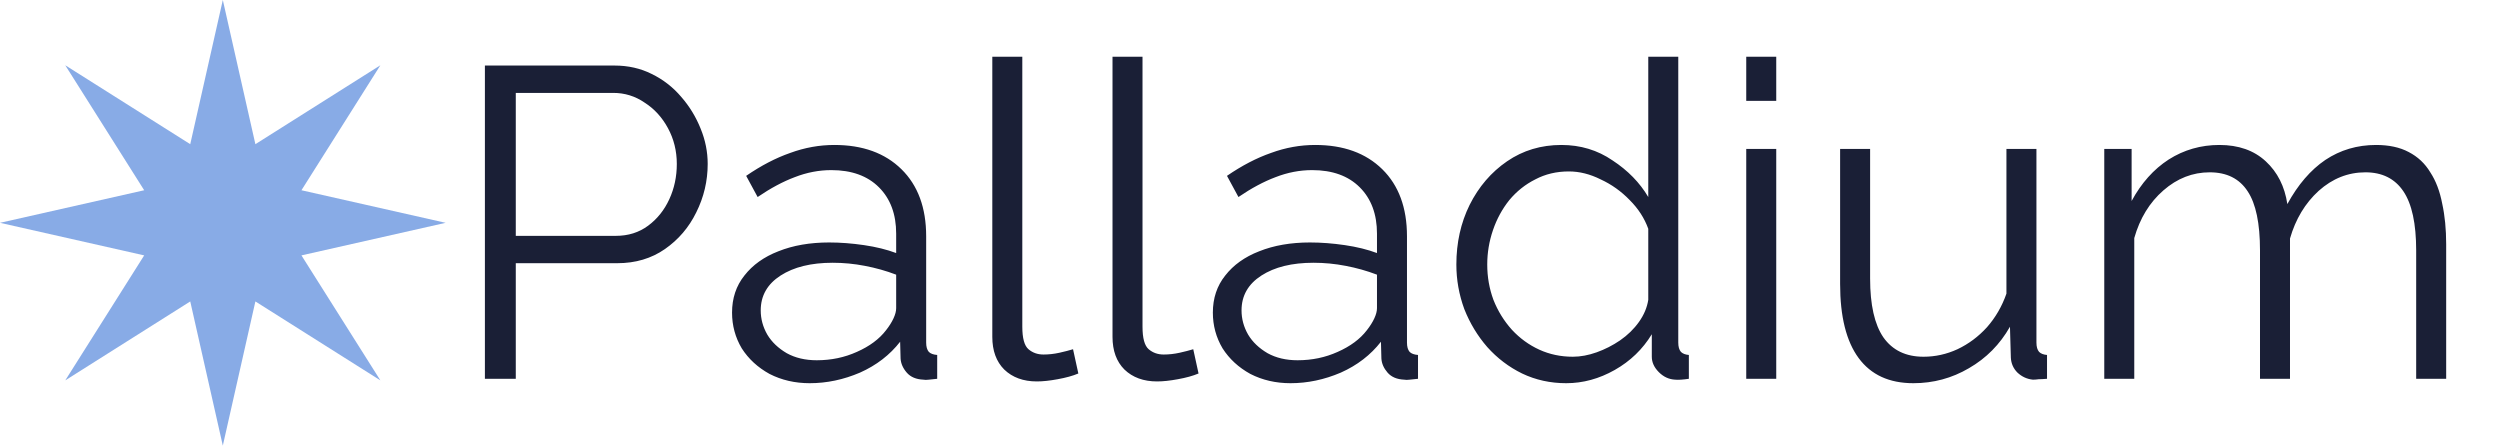
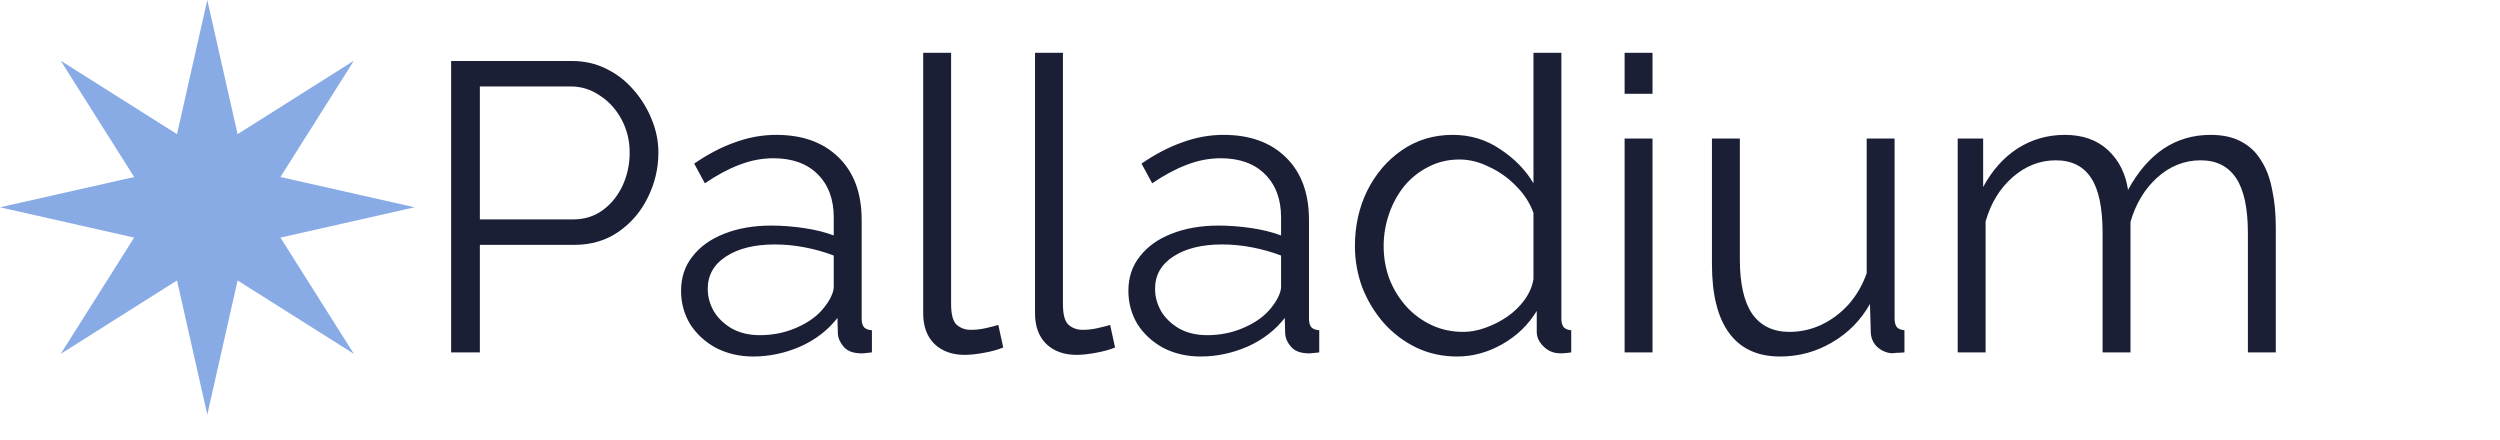
- <svg xmlns="http://www.w3.org/2000/svg" width="561" height="100" viewBox="0 0 561 100" fill="none">
+ <svg xmlns="http://www.w3.org/2000/svg" width="603" height="106" viewBox="0 0 603 106" fill="none">
  <path d="M108.811 85V14.71H137.917C140.953 14.71 143.725 15.337 146.233 16.591C148.807 17.845 151.018 19.561 152.866 21.739C154.714 23.851 156.166 26.227 157.222 28.867C158.278 31.441 158.806 34.081 158.806 36.787C158.806 40.615 157.948 44.245 156.232 47.677C154.582 51.043 152.239 53.782 149.203 55.894C146.167 58.006 142.603 59.062 138.511 59.062H115.741V85H108.811ZM115.741 52.924H138.214C140.986 52.924 143.395 52.165 145.441 50.647C147.487 49.129 149.071 47.149 150.193 44.707C151.315 42.265 151.876 39.625 151.876 36.787C151.876 33.883 151.216 31.21 149.896 28.768C148.576 26.326 146.827 24.412 144.649 23.026C142.537 21.574 140.194 20.848 137.62 20.848H115.741V52.924ZM164.272 70.15C164.272 66.916 165.196 64.144 167.044 61.834C168.892 59.458 171.433 57.643 174.667 56.389C177.967 55.069 181.762 54.409 186.052 54.409C188.56 54.409 191.167 54.607 193.873 55.003C196.579 55.399 198.988 55.993 201.1 56.785V52.429C201.1 48.073 199.813 44.608 197.239 42.034C194.665 39.46 191.101 38.173 186.547 38.173C183.775 38.173 181.036 38.701 178.33 39.757C175.69 40.747 172.918 42.232 170.014 44.212L167.44 39.46C170.806 37.15 174.106 35.434 177.34 34.312C180.574 33.124 183.874 32.53 187.24 32.53C193.576 32.53 198.592 34.345 202.288 37.975C205.984 41.605 207.832 46.621 207.832 53.023V76.882C207.832 77.806 208.03 78.499 208.426 78.961C208.822 79.357 209.449 79.588 210.307 79.654V85C209.581 85.066 208.954 85.132 208.426 85.198C207.898 85.264 207.502 85.264 207.238 85.198C205.588 85.132 204.334 84.604 203.476 83.614C202.618 82.624 202.156 81.568 202.09 80.446L201.991 76.684C199.681 79.654 196.678 81.964 192.982 83.614C189.286 85.198 185.524 85.99 181.696 85.99C178.396 85.99 175.393 85.297 172.687 83.911C170.047 82.459 167.968 80.545 166.45 78.169C164.998 75.727 164.272 73.054 164.272 70.15ZM198.823 74.11C199.549 73.186 200.11 72.295 200.506 71.437C200.902 70.579 201.1 69.82 201.1 69.16V61.636C198.856 60.778 196.513 60.118 194.071 59.656C191.695 59.194 189.286 58.963 186.844 58.963C182.026 58.963 178.132 59.92 175.162 61.834C172.192 63.748 170.707 66.355 170.707 69.655C170.707 71.569 171.202 73.384 172.192 75.1C173.182 76.75 174.634 78.136 176.548 79.258C178.462 80.314 180.706 80.842 183.28 80.842C186.514 80.842 189.517 80.215 192.289 78.961C195.127 77.707 197.305 76.09 198.823 74.11ZM222.674 12.73H229.406V73.318C229.406 75.892 229.868 77.575 230.792 78.367C231.716 79.159 232.838 79.555 234.158 79.555C235.346 79.555 236.534 79.423 237.722 79.159C238.91 78.895 239.933 78.631 240.791 78.367L241.979 83.812C240.725 84.34 239.174 84.769 237.326 85.099C235.544 85.429 233.993 85.594 232.673 85.594C229.637 85.594 227.195 84.703 225.347 82.921C223.565 81.139 222.674 78.697 222.674 75.595V12.73ZM249.648 12.73H256.38V73.318C256.38 75.892 256.842 77.575 257.766 78.367C258.69 79.159 259.812 79.555 261.132 79.555C262.32 79.555 263.508 79.423 264.696 79.159C265.884 78.895 266.907 78.631 267.765 78.367L268.953 83.812C267.699 84.34 266.148 84.769 264.3 85.099C262.518 85.429 260.967 85.594 259.647 85.594C256.611 85.594 254.169 84.703 252.321 82.921C250.539 81.139 249.648 78.697 249.648 75.595V12.73ZM272.166 70.15C272.166 66.916 273.09 64.144 274.938 61.834C276.786 59.458 279.327 57.643 282.561 56.389C285.861 55.069 289.656 54.409 293.946 54.409C296.454 54.409 299.061 54.607 301.767 55.003C304.473 55.399 306.882 55.993 308.994 56.785V52.429C308.994 48.073 307.707 44.608 305.133 42.034C302.559 39.46 298.995 38.173 294.441 38.173C291.669 38.173 288.93 38.701 286.224 39.757C283.584 40.747 280.812 42.232 277.908 44.212L275.334 39.46C278.7 37.15 282 35.434 285.234 34.312C288.468 33.124 291.768 32.53 295.134 32.53C301.47 32.53 306.486 34.345 310.182 37.975C313.878 41.605 315.726 46.621 315.726 53.023V76.882C315.726 77.806 315.924 78.499 316.32 78.961C316.716 79.357 317.343 79.588 318.201 79.654V85C317.475 85.066 316.848 85.132 316.32 85.198C315.792 85.264 315.396 85.264 315.132 85.198C313.482 85.132 312.228 84.604 311.37 83.614C310.512 82.624 310.05 81.568 309.984 80.446L309.885 76.684C307.575 79.654 304.572 81.964 300.876 83.614C297.18 85.198 293.418 85.99 289.59 85.99C286.29 85.99 283.287 85.297 280.581 83.911C277.941 82.459 275.862 80.545 274.344 78.169C272.892 75.727 272.166 73.054 272.166 70.15ZM306.717 74.11C307.443 73.186 308.004 72.295 308.4 71.437C308.796 70.579 308.994 69.82 308.994 69.16V61.636C306.75 60.778 304.407 60.118 301.965 59.656C299.589 59.194 297.18 58.963 294.738 58.963C289.92 58.963 286.026 59.92 283.056 61.834C280.086 63.748 278.601 66.355 278.601 69.655C278.601 71.569 279.096 73.384 280.086 75.1C281.076 76.75 282.528 78.136 284.442 79.258C286.356 80.314 288.6 80.842 291.174 80.842C294.408 80.842 297.411 80.215 300.183 78.961C303.021 77.707 305.199 76.09 306.717 74.11ZM326.807 59.359C326.807 54.475 327.797 50.02 329.777 45.994C331.823 41.902 334.628 38.635 338.192 36.193C341.756 33.751 345.815 32.53 350.369 32.53C354.659 32.53 358.487 33.685 361.853 35.995C365.285 38.239 367.958 40.978 369.872 44.212V12.73H376.604V76.882C376.604 77.806 376.802 78.499 377.198 78.961C377.594 79.357 378.188 79.588 378.98 79.654V85C377.66 85.198 376.637 85.264 375.911 85.198C374.525 85.132 373.304 84.571 372.248 83.515C371.192 82.459 370.664 81.304 370.664 80.05V75.001C368.618 78.367 365.846 81.04 362.348 83.02C358.85 85 355.22 85.99 351.458 85.99C347.894 85.99 344.594 85.264 341.558 83.812C338.588 82.36 335.981 80.38 333.737 77.872C331.559 75.364 329.843 72.526 328.589 69.358C327.401 66.124 326.807 62.791 326.807 59.359ZM369.872 67.279V51.34C369.014 48.964 367.628 46.819 365.714 44.905C363.8 42.925 361.622 41.374 359.18 40.252C356.804 39.064 354.428 38.47 352.052 38.47C349.28 38.47 346.772 39.064 344.528 40.252C342.284 41.374 340.337 42.925 338.687 44.905C337.103 46.885 335.882 49.129 335.024 51.637C334.166 54.145 333.737 56.719 333.737 59.359C333.737 62.131 334.199 64.771 335.123 67.279C336.113 69.787 337.499 72.031 339.281 74.011C341.063 75.925 343.109 77.41 345.419 78.466C347.729 79.522 350.237 80.05 352.943 80.05C354.659 80.05 356.441 79.72 358.289 79.06C360.137 78.4 361.886 77.509 363.536 76.387C365.252 75.199 366.671 73.813 367.793 72.229C368.915 70.645 369.608 68.995 369.872 67.279ZM391.857 85V33.421H398.589V85H391.857ZM391.857 22.63V12.73H398.589V22.63H391.857ZM412.921 63.715V33.421H419.653V62.527C419.653 68.401 420.643 72.79 422.623 75.694C424.669 78.598 427.672 80.05 431.632 80.05C434.272 80.05 436.813 79.489 439.255 78.367C441.763 77.179 443.974 75.529 445.888 73.417C447.802 71.239 449.254 68.731 450.244 65.893V33.421H456.976V76.882C456.976 77.806 457.174 78.499 457.57 78.961C457.966 79.357 458.56 79.588 459.352 79.654V85C458.56 85.066 457.933 85.099 457.471 85.099C457.009 85.165 456.58 85.198 456.184 85.198C454.864 85.066 453.709 84.538 452.719 83.614C451.795 82.69 451.3 81.568 451.234 80.248L451.036 73.318C448.792 77.278 445.723 80.38 441.829 82.624C438.001 84.868 433.843 85.99 429.355 85.99C423.943 85.99 419.851 84.109 417.079 80.347C414.307 76.585 412.921 71.041 412.921 63.715ZM548.922 85H542.19V56.191C542.19 50.185 541.233 45.763 539.319 42.925C537.405 40.087 534.567 38.668 530.805 38.668C526.911 38.668 523.413 40.054 520.311 42.826C517.275 45.598 515.13 49.162 513.876 53.518V85H507.144V56.191C507.144 50.119 506.22 45.697 504.372 42.925C502.524 40.087 499.686 38.668 495.858 38.668C492.03 38.668 488.565 40.021 485.463 42.727C482.361 45.433 480.183 48.997 478.929 53.419V85H472.197V33.421H478.335V45.103C480.513 41.077 483.285 37.975 486.651 35.797C490.083 33.619 493.878 32.53 498.036 32.53C502.326 32.53 505.791 33.751 508.431 36.193C511.071 38.635 512.688 41.836 513.282 45.796C515.658 41.44 518.496 38.14 521.796 35.896C525.162 33.652 528.957 32.53 533.181 32.53C536.085 32.53 538.527 33.058 540.507 34.114C542.553 35.17 544.17 36.688 545.358 38.668C546.612 40.582 547.503 42.925 548.031 45.697C548.625 48.403 548.922 51.439 548.922 54.805V85Z" fill="#1A1F36" />
  <path d="M50 0L57.309 32.355L85.355 14.645L67.644 42.691L100 50L67.644 57.309L85.355 85.355L57.309 67.644L50 100L42.691 67.644L14.645 85.355L32.355 57.309L0 50L32.355 42.691L14.645 14.645L42.691 32.355L50 0Z" fill="#88ABE6" />
</svg>
